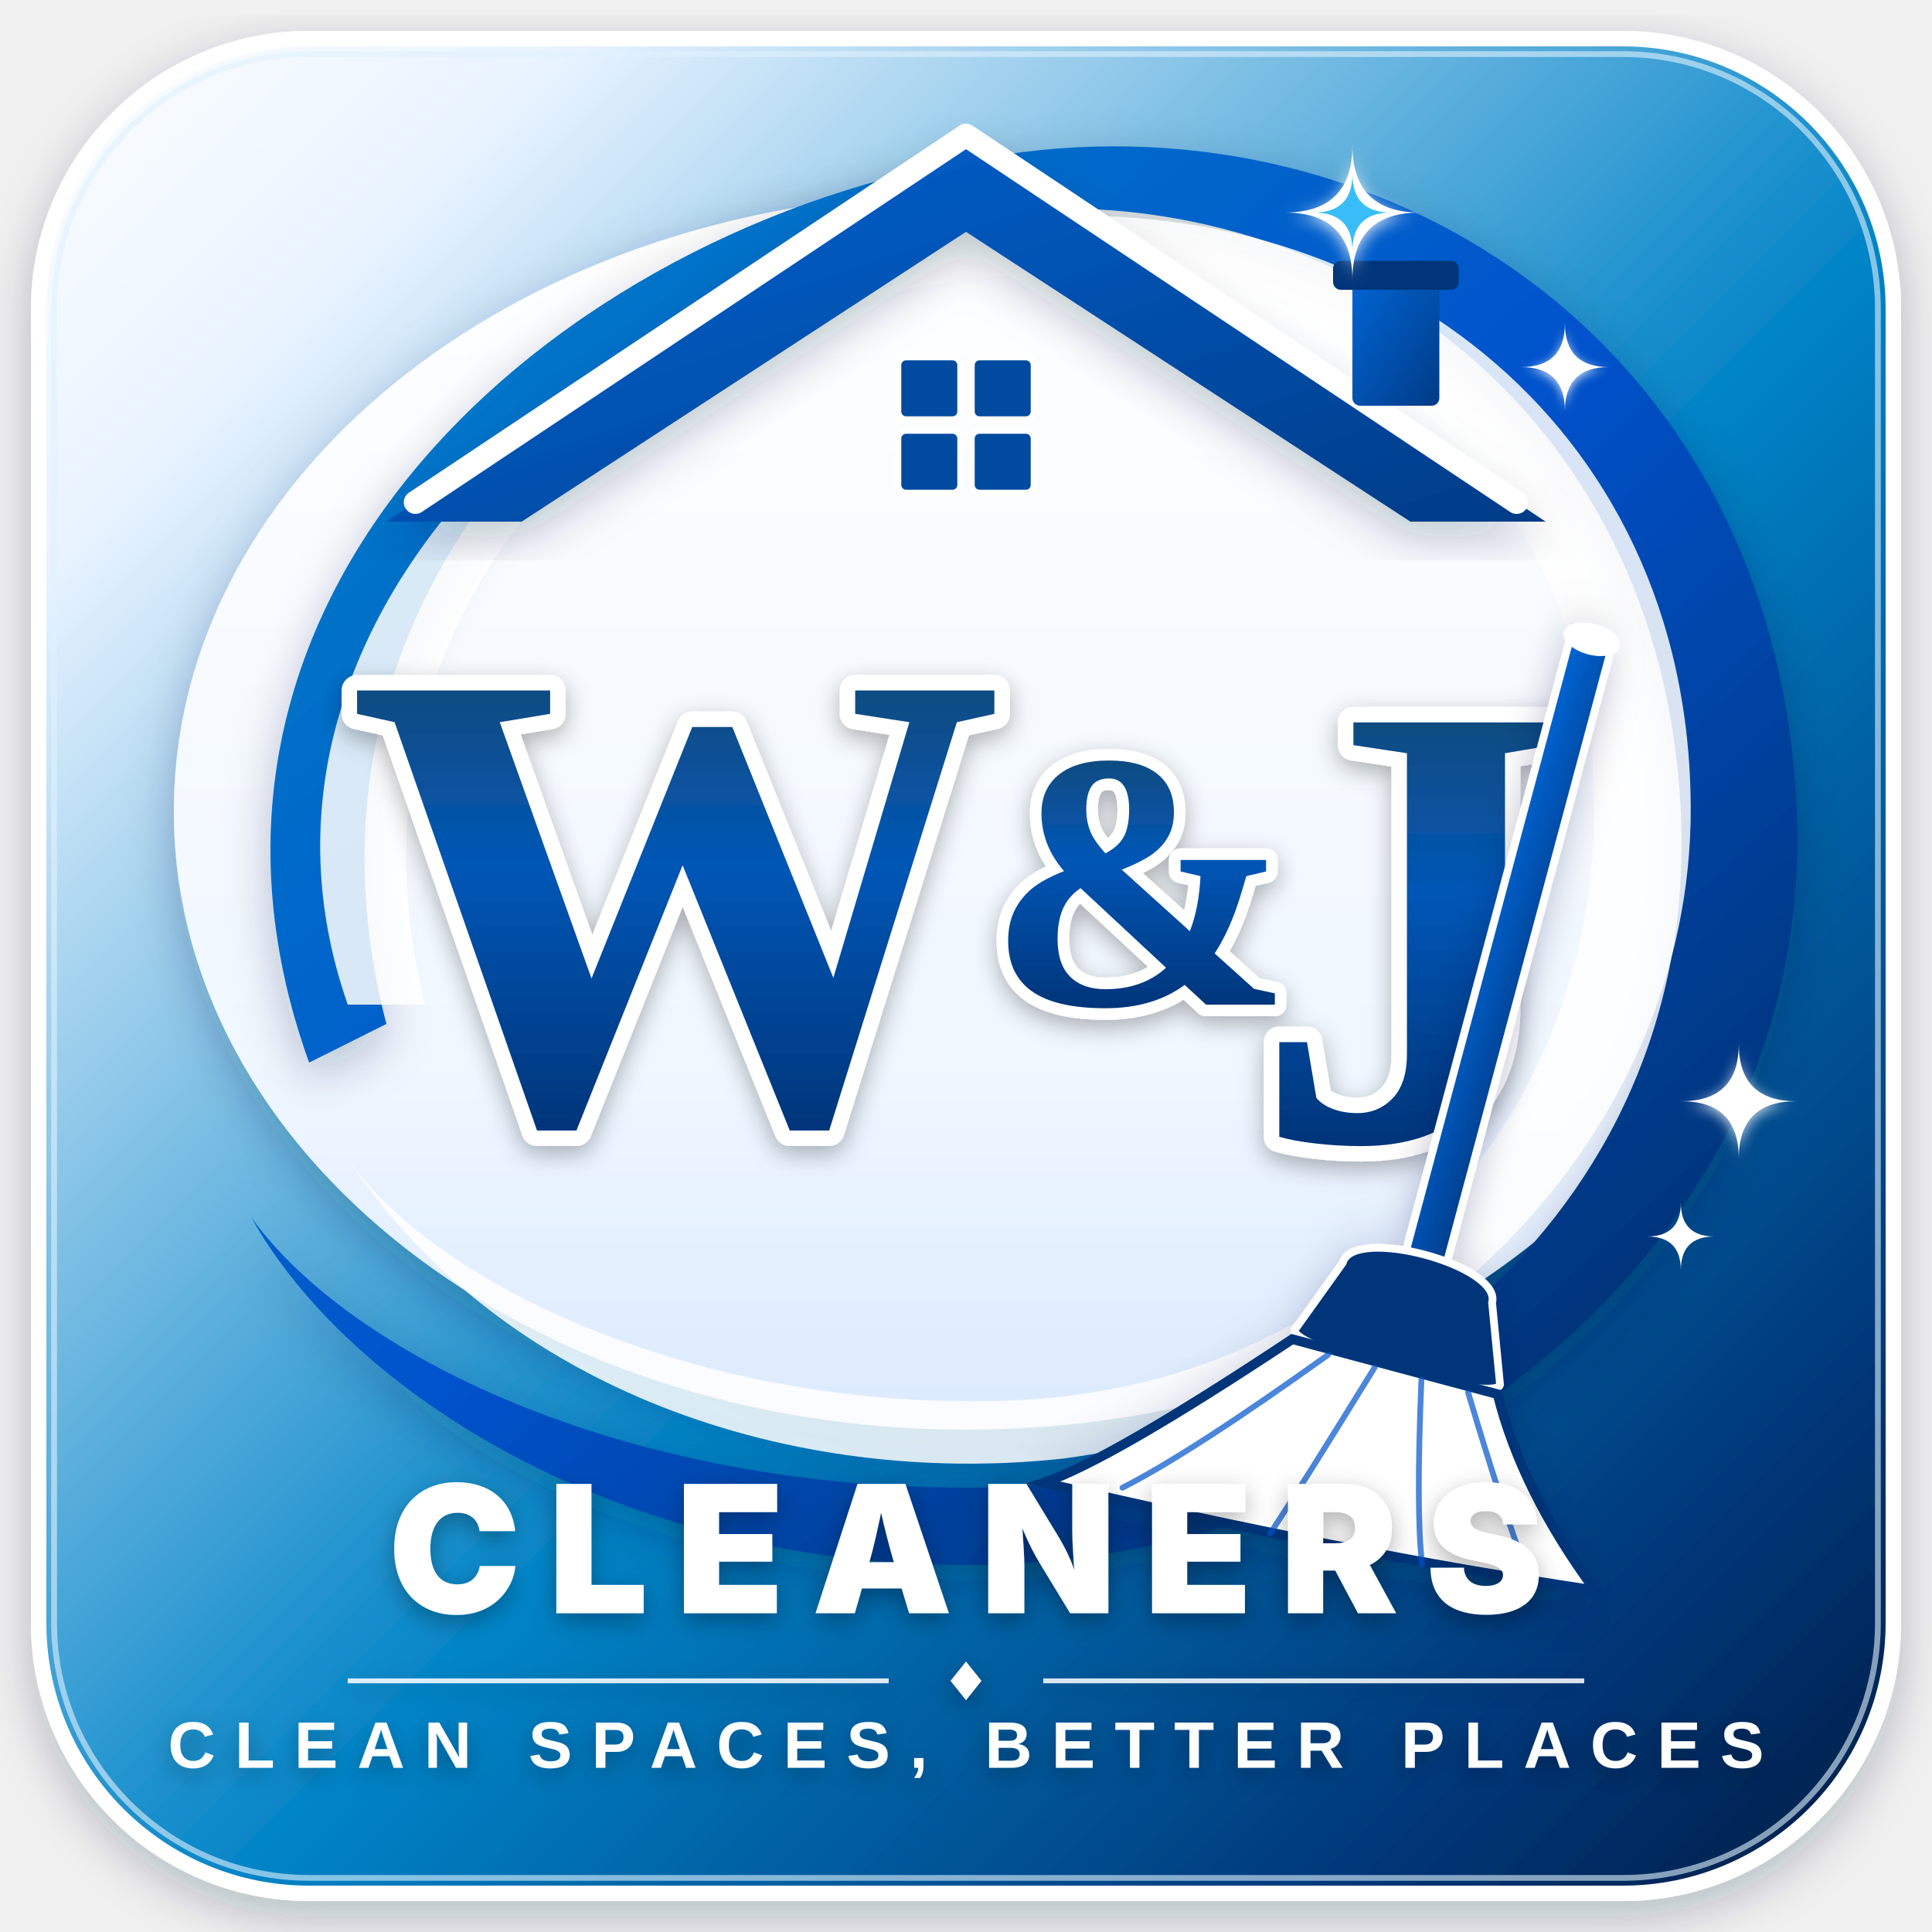
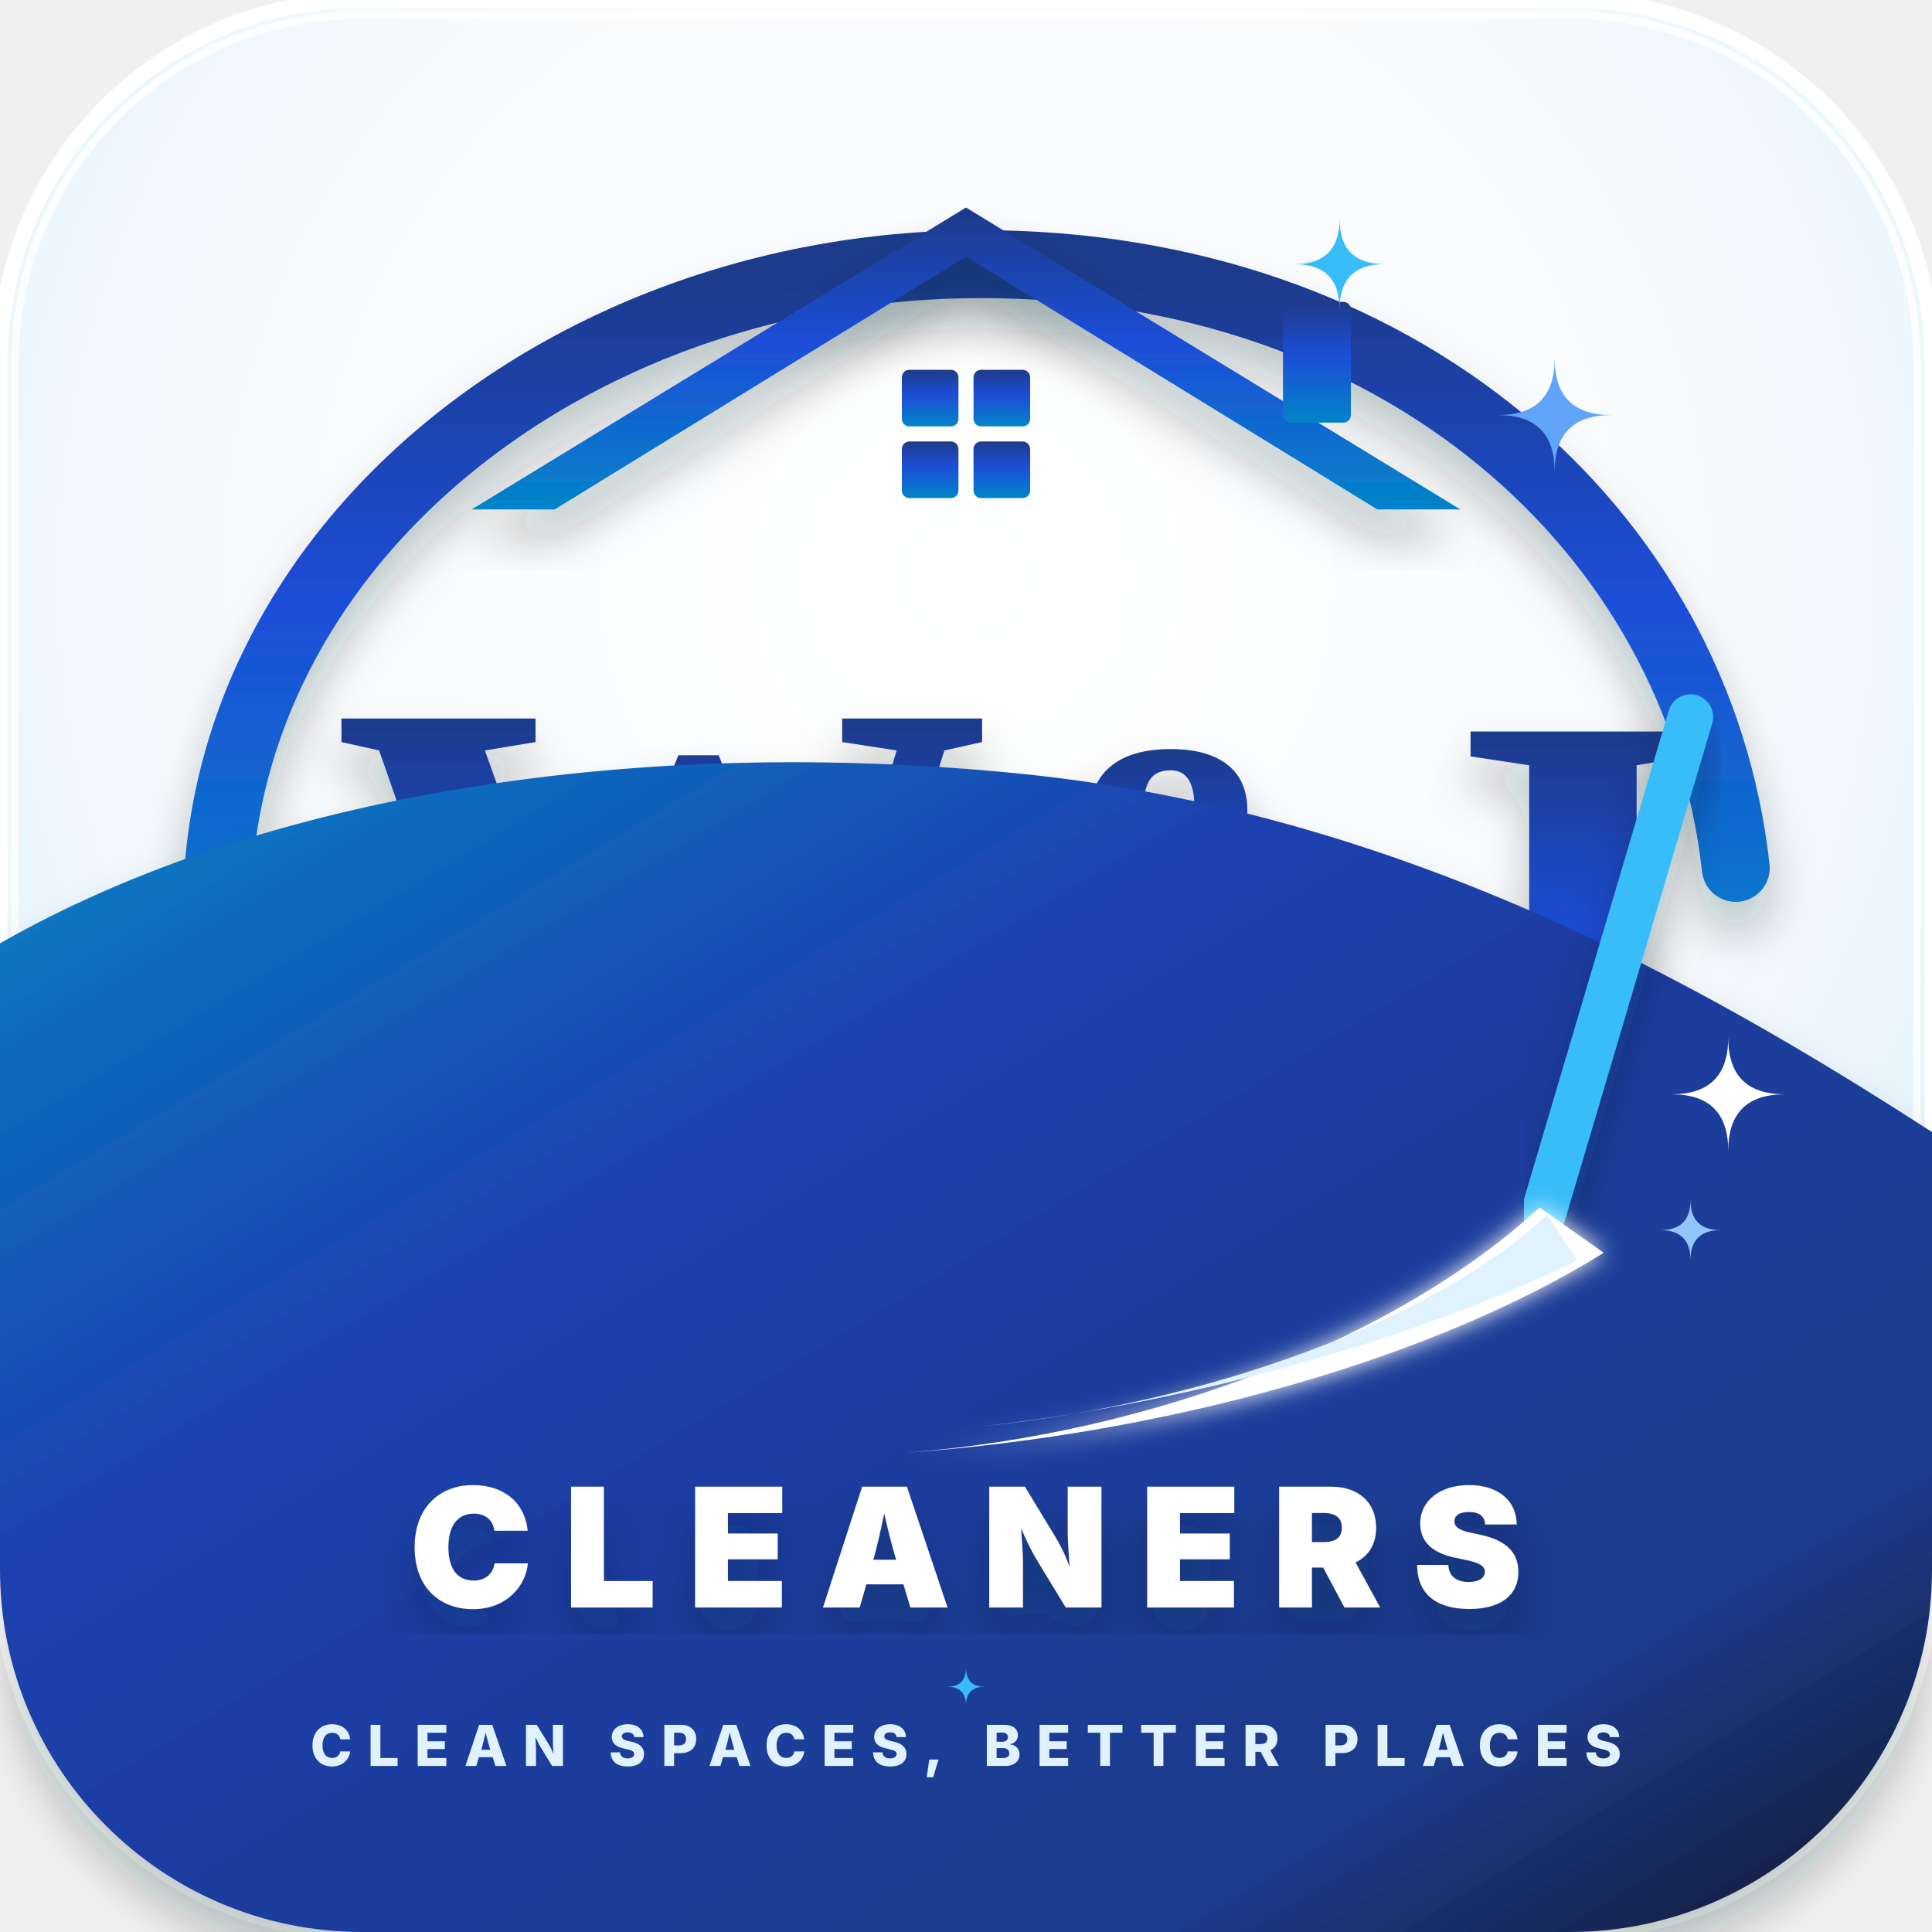
- <svg xmlns="http://www.w3.org/2000/svg" viewBox="0 0 1000 1000" width="1000" height="1000">
+ <svg xmlns="http://www.w3.org/2000/svg" viewBox="0 0 512 512" width="512" height="512">
  <defs>
-     <linearGradient id="bgGrad" x1="0%" y1="0%" x2="100%" y2="100%">
+     <radialGradient id="bgGrad" cx="50%" cy="30%" r="75%">
      <stop offset="0%" stop-color="#ffffff" />
-       <stop offset="15%" stop-color="#e8f3ff" />
-       <stop offset="55%" stop-color="#0284c7" />
-       <stop offset="85%" stop-color="#033678" />
-       <stop offset="100%" stop-color="#011b40" />
+       <stop offset="50%" stop-color="#f8fafc" />
+       <stop offset="85%" stop-color="#e0f2fe" />
+       <stop offset="100%" stop-color="#bae6fd" />
+     </radialGradient>
+     <linearGradient id="textGrad" x1="0%" y1="0%" x2="0%" y2="100%">
+       <stop offset="0%" stop-color="#1e3a8a" />
+       <stop offset="45%" stop-color="#1d4ed8" />
+       <stop offset="100%" stop-color="#0284c7" />
    </linearGradient>
-     <linearGradient id="badgeBg" x1="0%" y1="0%" x2="0%" y2="100%">
-       <stop offset="0%" stop-color="#ffffff" />
-       <stop offset="70%" stop-color="#f0f7ff" />
-       <stop offset="100%" stop-color="#dbeafe" />
-     </linearGradient>
-     <linearGradient id="blueTextGrad" x1="0%" y1="0%" x2="0%" y2="100%">
-       <stop offset="0%" stop-color="#0f4c81" />
-       <stop offset="40%" stop-color="#0256b6" />
-       <stop offset="100%" stop-color="#00357a" />
-     </linearGradient>
-     <linearGradient id="roofGrad" x1="0%" y1="0%" x2="100%" y2="100%">
-       <stop offset="0%" stop-color="#0066d6" />
-       <stop offset="100%" stop-color="#003b87" />
+     <linearGradient id="lightBlueGrad" x1="0%" y1="0%" x2="100%" y2="100%">
+       <stop offset="0%" stop-color="#38bdf8" />
+       <stop offset="100%" stop-color="#0284c7" />
    </linearGradient>
    <linearGradient id="swooshGrad" x1="0%" y1="0%" x2="100%" y2="100%">
      <stop offset="0%" stop-color="#0284c7" />
-       <stop offset="50%" stop-color="#0052cc" />
-       <stop offset="100%" stop-color="#022859" />
+       <stop offset="35%" stop-color="#1e40af" />
+       <stop offset="80%" stop-color="#1e3a8a" />
+       <stop offset="100%" stop-color="#0f172a" />
    </linearGradient>
-     <filter id="shadow" x="-10%" y="-10%" width="120%" height="120%">
-       <feDropShadow dx="0" dy="8" stdDeviation="12" flood-color="#001a40" flood-opacity="0.25" />
+     <filter id="dropShadow" x="-10%" y="-10%" width="130%" height="130%">
+       <feDropShadow dx="0" dy="8" stdDeviation="6" flood-color="#0f172a" flood-opacity="0.25" />
    </filter>
-     <filter id="textGlow" x="-20%" y="-20%" width="140%" height="140%">
-       <feDropShadow dx="0" dy="4" stdDeviation="6" flood-color="#000000" flood-opacity="0.3" />
-     </filter>
-     <filter id="softGlow" x="-20%" y="-20%" width="140%" height="140%">
-       <feDropShadow dx="0" dy="2" stdDeviation="4" flood-color="#ffffff" flood-opacity="0.8" />
+     <filter id="glow" x="-20%" y="-20%" width="140%" height="140%">
+       <feGaussianBlur stdDeviation="3" result="blur" />
+       <feComposite in="SourceGraphic" in2="blur" operator="over" />
    </filter>
  </defs>
-   <style>
-     .serif-title {
-       font-family: 'Times New Roman', Georgia, 'Playfair Display', serif;
-       font-weight: 900;
-     }
-     .sans-bold {
-       font-family: 'Montserrat', 'Arial Black', -apple-system, sans-serif;
-       font-weight: 900;
-     }
-     .sans-sub {
-       font-family: 'Montserrat', 'Arial', -apple-system, sans-serif;
-       font-weight: 700;
-     }
-   </style>
-   <rect x="20" y="20" width="960" height="960" rx="140" ry="140" fill="url(#bgGrad)" stroke="#ffffff" stroke-width="8" filter="url(#shadow)" />
-   <rect x="28" y="28" width="944" height="944" rx="132" ry="132" fill="none" stroke="#e0f2fe" stroke-width="3" opacity="0.6" />
-   <ellipse cx="500" cy="420" rx="410" ry="320" fill="url(#badgeBg)" filter="url(#shadow)" />
-   <path d="M 160 550 C 70 300, 300 110, 520 80 C 720 50, 920 180, 930 420 C 940 650, 720 810, 500 810 C 320 810, 180 720, 130 630 C 180 700, 320 770, 500 770 C 700 770, 880 630, 870 420 C 860 210, 690 90, 510 110 C 330 130, 140 300, 200 530 Z" fill="url(#swooshGrad)" filter="url(#shadow)" />
-   <path d="M 180 520 C 110 320, 310 140, 510 115 C 700 90, 870 210, 875 410 C 880 580, 740 730, 550 755 C 410 770, 260 720, 180 600 C 230 670, 370 730, 520 725 C 700 720, 830 580, 825 410 C 820 230, 670 125, 500 145 C 320 165, 170 320, 220 520 Z" fill="#ffffff" opacity="0.85" />
-   <g id="roof-group" transform="translate(0, -10)">
-     <path d="M 200 280 L 500 80 L 800 280 L 730 280 L 500 130 L 270 280 Z" fill="url(#roofGrad)" filter="url(#shadow)" />
-     <path d="M 215 270 L 500 80 L 785 270" fill="none" stroke="#ffffff" stroke-width="12" stroke-linecap="round" stroke-linejoin="round" />
-     <rect x="700" y="150" width="45" height="70" fill="url(#roofGrad)" rx="4" />
-     <rect x="690" y="145" width="65" height="15" fill="#00357a" rx="4" />
-     <g transform="translate(465, 195)">
-       <rect x="0" y="0" width="32" height="32" rx="4" fill="#004ba0" stroke="#ffffff" stroke-width="3" />
-       <rect x="38" y="0" width="32" height="32" rx="4" fill="#004ba0" stroke="#ffffff" stroke-width="3" />
-       <rect x="0" y="38" width="32" height="32" rx="4" fill="#004ba0" stroke="#ffffff" stroke-width="3" />
-       <rect x="38" y="38" width="32" height="32" rx="4" fill="#004ba0" stroke="#ffffff" stroke-width="3" />
+   <rect width="512" height="512" rx="96" fill="url(#bgGrad)" stroke="#ffffff" stroke-width="4" />
+   <rect width="504" height="504" x="4" y="4" rx="92" fill="none" stroke="#ffffff" stroke-width="2" opacity="0.8" />
+   <path d="M 60 270 C 40 160 140 70 260 70 C 370 70 450 140 460 230" fill="none" stroke="url(#textGrad)" stroke-width="18" stroke-linecap="round" filter="url(#dropShadow)" />
+   <g transform="translate(0, 0)">
+     <path d="M 125 135 L 256 55 L 387 135 L 365 135 L 256 68 L 147 135 Z" fill="url(#textGrad)" filter="url(#dropShadow)" />
+     <rect x="340" y="80" width="18" height="32" rx="2" fill="url(#textGrad)" />
+     <g transform="translate(239, 98)" fill="url(#textGrad)">
+       <rect x="0" y="0" width="15" height="15" rx="2" />
+       <rect x="19" y="0" width="15" height="15" rx="2" />
+       <rect x="0" y="19" width="15" height="15" rx="2" />
+       <rect x="19" y="19" width="15" height="15" rx="2" />
    </g>
  </g>
-   <g filter="url(#textGlow)">
-     <text x="350" y="580" text-anchor="middle" font-size="340" fill="url(#blueTextGrad)" stroke="#ffffff" stroke-width="16" stroke-linejoin="round" class="serif-title">W</text>
-     <text x="350" y="580" text-anchor="middle" font-size="340" fill="url(#blueTextGrad)" class="serif-title">W</text>
-     <text x="590" y="520" text-anchor="middle" font-size="190" fill="url(#blueTextGrad)" stroke="#ffffff" stroke-width="12" stroke-linejoin="round" class="serif-title">&amp;</text>
-     <text x="590" y="520" text-anchor="middle" font-size="190" fill="url(#blueTextGrad)" class="serif-title">&amp;</text>
-     <text x="730" y="590" text-anchor="middle" font-size="330" fill="url(#blueTextGrad)" stroke="#ffffff" stroke-width="16" stroke-linejoin="round" class="serif-title">J</text>
-     <text x="730" y="590" text-anchor="middle" font-size="330" fill="url(#blueTextGrad)" class="serif-title">J</text>
+   <path d="M 355 58 Q 355 70 367 70 Q 355 70 355 82 Q 355 70 343 70 Q 355 70 355 58 Z" fill="#38bdf8" />
+   <path d="M 412 95 Q 412 110 427 110 Q 412 110 412 125 Q 412 110 397 110 Q 412 110 412 95 Z" fill="#60a5fa" />
+   <g filter="url(#dropShadow)">
+     <text x="88" y="305" font-family="'Georgia', 'Times New Roman', serif" font-weight="900" font-size="175" fill="url(#textGrad)" letter-spacing="-4">W</text>
+     <text x="272" y="275" font-family="'Georgia', 'Times New Roman', serif" font-weight="700" font-size="115" fill="url(#textGrad)">&amp;</text>
+     <text x="360" y="315" font-family="'Georgia', 'Times New Roman', serif" font-weight="900" font-size="185" fill="url(#textGrad)">J</text>
  </g>
-   <g id="broom" transform="translate(600, 390) rotate(15)" filter="url(#shadow)">
-     <rect x="190" y="-120" width="22" height="380" rx="11" fill="url(#roofGrad)" stroke="#ffffff" stroke-width="4" />
-     <ellipse cx="201" cy="-115" rx="15" ry="8" fill="#ffffff" />
-     <path d="M 160 230 C 160 210, 240 210, 240 230 L 255 270 C 255 280, 145 280, 145 270 Z" fill="#00357a" stroke="#ffffff" stroke-width="4" />
-     <path d="M 145 275 Q 70 360, 40 380 Q 200 375, 330 360 Q 280 320, 255 275 Z" fill="#ffffff" stroke="#00357a" stroke-width="5" />
-     <path d="M 165 278 Q 110 345, 80 372 M 190 278 Q 170 345, 160 375 M 215 278 Q 230 345, 240 370 M 240 278 Q 275 335, 295 362" fill="none" stroke="#0052cc" stroke-width="3" stroke-linecap="round" opacity="0.7" />
+   <path d="M 0 250 C 70 210 170 195 270 205 C 370 215 450 260 512 300 L 512 416 C 512 469 469 512 416 512 L 96 512 C 43 512 0 469 0 416 Z" fill="url(#swooshGrad)" filter="url(#dropShadow)" />
+   <g transform="translate(20, -10)">
+     <path d="M 428 200 L 388 335" stroke="#38bdf8" stroke-width="12" stroke-linecap="round" filter="url(#dropShadow)" />
+     <path d="M 388 330 C 350 365 285 390 220 395 C 290 390 360 370 405 342 Z" fill="#ffffff" filter="url(#glow)" />
+     <path d="M 390 332 C 360 360 300 382 240 388 C 295 382 355 365 398 344 Z" fill="#e0f2fe" />
  </g>
-   <g transform="translate(700, 110)">
-     <path d="M 0 -35 Q 0 0, 35 0 Q 0 0, 0 35 Q 0 0, -35 0 Q 0 0, 0 -35 Z" fill="#ffffff" filter="url(#softGlow)" />
-     <path d="M 0 -20 Q 0 0, 20 0 Q 0 0, 0 20 Q 0 0, -20 0 Q 0 0, 0 -20 Z" fill="#38bdf8" />
-   </g>
-   <g transform="translate(810, 190) scale(0.65)">
-     <path d="M 0 -35 Q 0 0, 35 0 Q 0 0, 0 35 Q 0 0, -35 0 Q 0 0, 0 -35 Z" fill="#ffffff" filter="url(#softGlow)" />
-   </g>
-   <g transform="translate(900, 570) scale(0.85)">
-     <path d="M 0 -35 Q 0 0, 35 0 Q 0 0, 0 35 Q 0 0, -35 0 Q 0 0, 0 -35 Z" fill="#ffffff" filter="url(#softGlow)" />
-   </g>
-   <g transform="translate(870, 640) scale(0.5)">
-     <path d="M 0 -35 Q 0 0, 35 0 Q 0 0, 0 35 Q 0 0, -35 0 Q 0 0, 0 -35 Z" fill="#ffffff" />
-   </g>
-   <g id="bottom-text" filter="url(#textGlow)">
-     <text x="500" y="835" text-anchor="middle" font-size="92" fill="#ffffff" letter-spacing="14" class="sans-bold">CLEANERS</text>
-     <path d="M 180 870 L 460 870 M 540 870 L 820 870" fill="none" stroke="#ffffff" stroke-width="2.5" opacity="0.85" />
-     <polygon points="500,860 508,870 500,880 492,870" fill="#ffffff" />
-     <text x="500" y="915" text-anchor="middle" font-size="34" fill="#ffffff" letter-spacing="10" class="sans-sub">CLEAN SPACES, BETTER PLACES</text>
-   </g>
+   <path d="M 458 275 Q 458 290 473 290 Q 458 290 458 305 Q 458 290 443 290 Q 458 290 458 275 Z" fill="#ffffff" />
+   <path d="M 448 318 Q 448 326 456 326 Q 448 326 448 334 Q 448 326 440 326 Q 448 326 448 318 Z" fill="#93c5fd" />
+   <text x="256" y="426" text-anchor="middle" font-family="'Plus Jakarta Sans', 'Inter', 'Arial Black', sans-serif" font-weight="900" font-size="44" fill="#ffffff" letter-spacing="8" filter="url(#dropShadow)">CLEANERS</text>
+   <path d="M 256 442 Q 256 447 261 447 Q 256 447 256 452 Q 256 447 251 447 Q 256 447 256 442 Z" fill="#38bdf8" />
+   <text x="256" y="468" text-anchor="middle" font-family="'Plus Jakarta Sans', 'Inter', sans-serif" font-weight="800" font-size="15" fill="#e0f2fe" letter-spacing="4">CLEAN SPACES, BETTER PLACES</text>
</svg>
